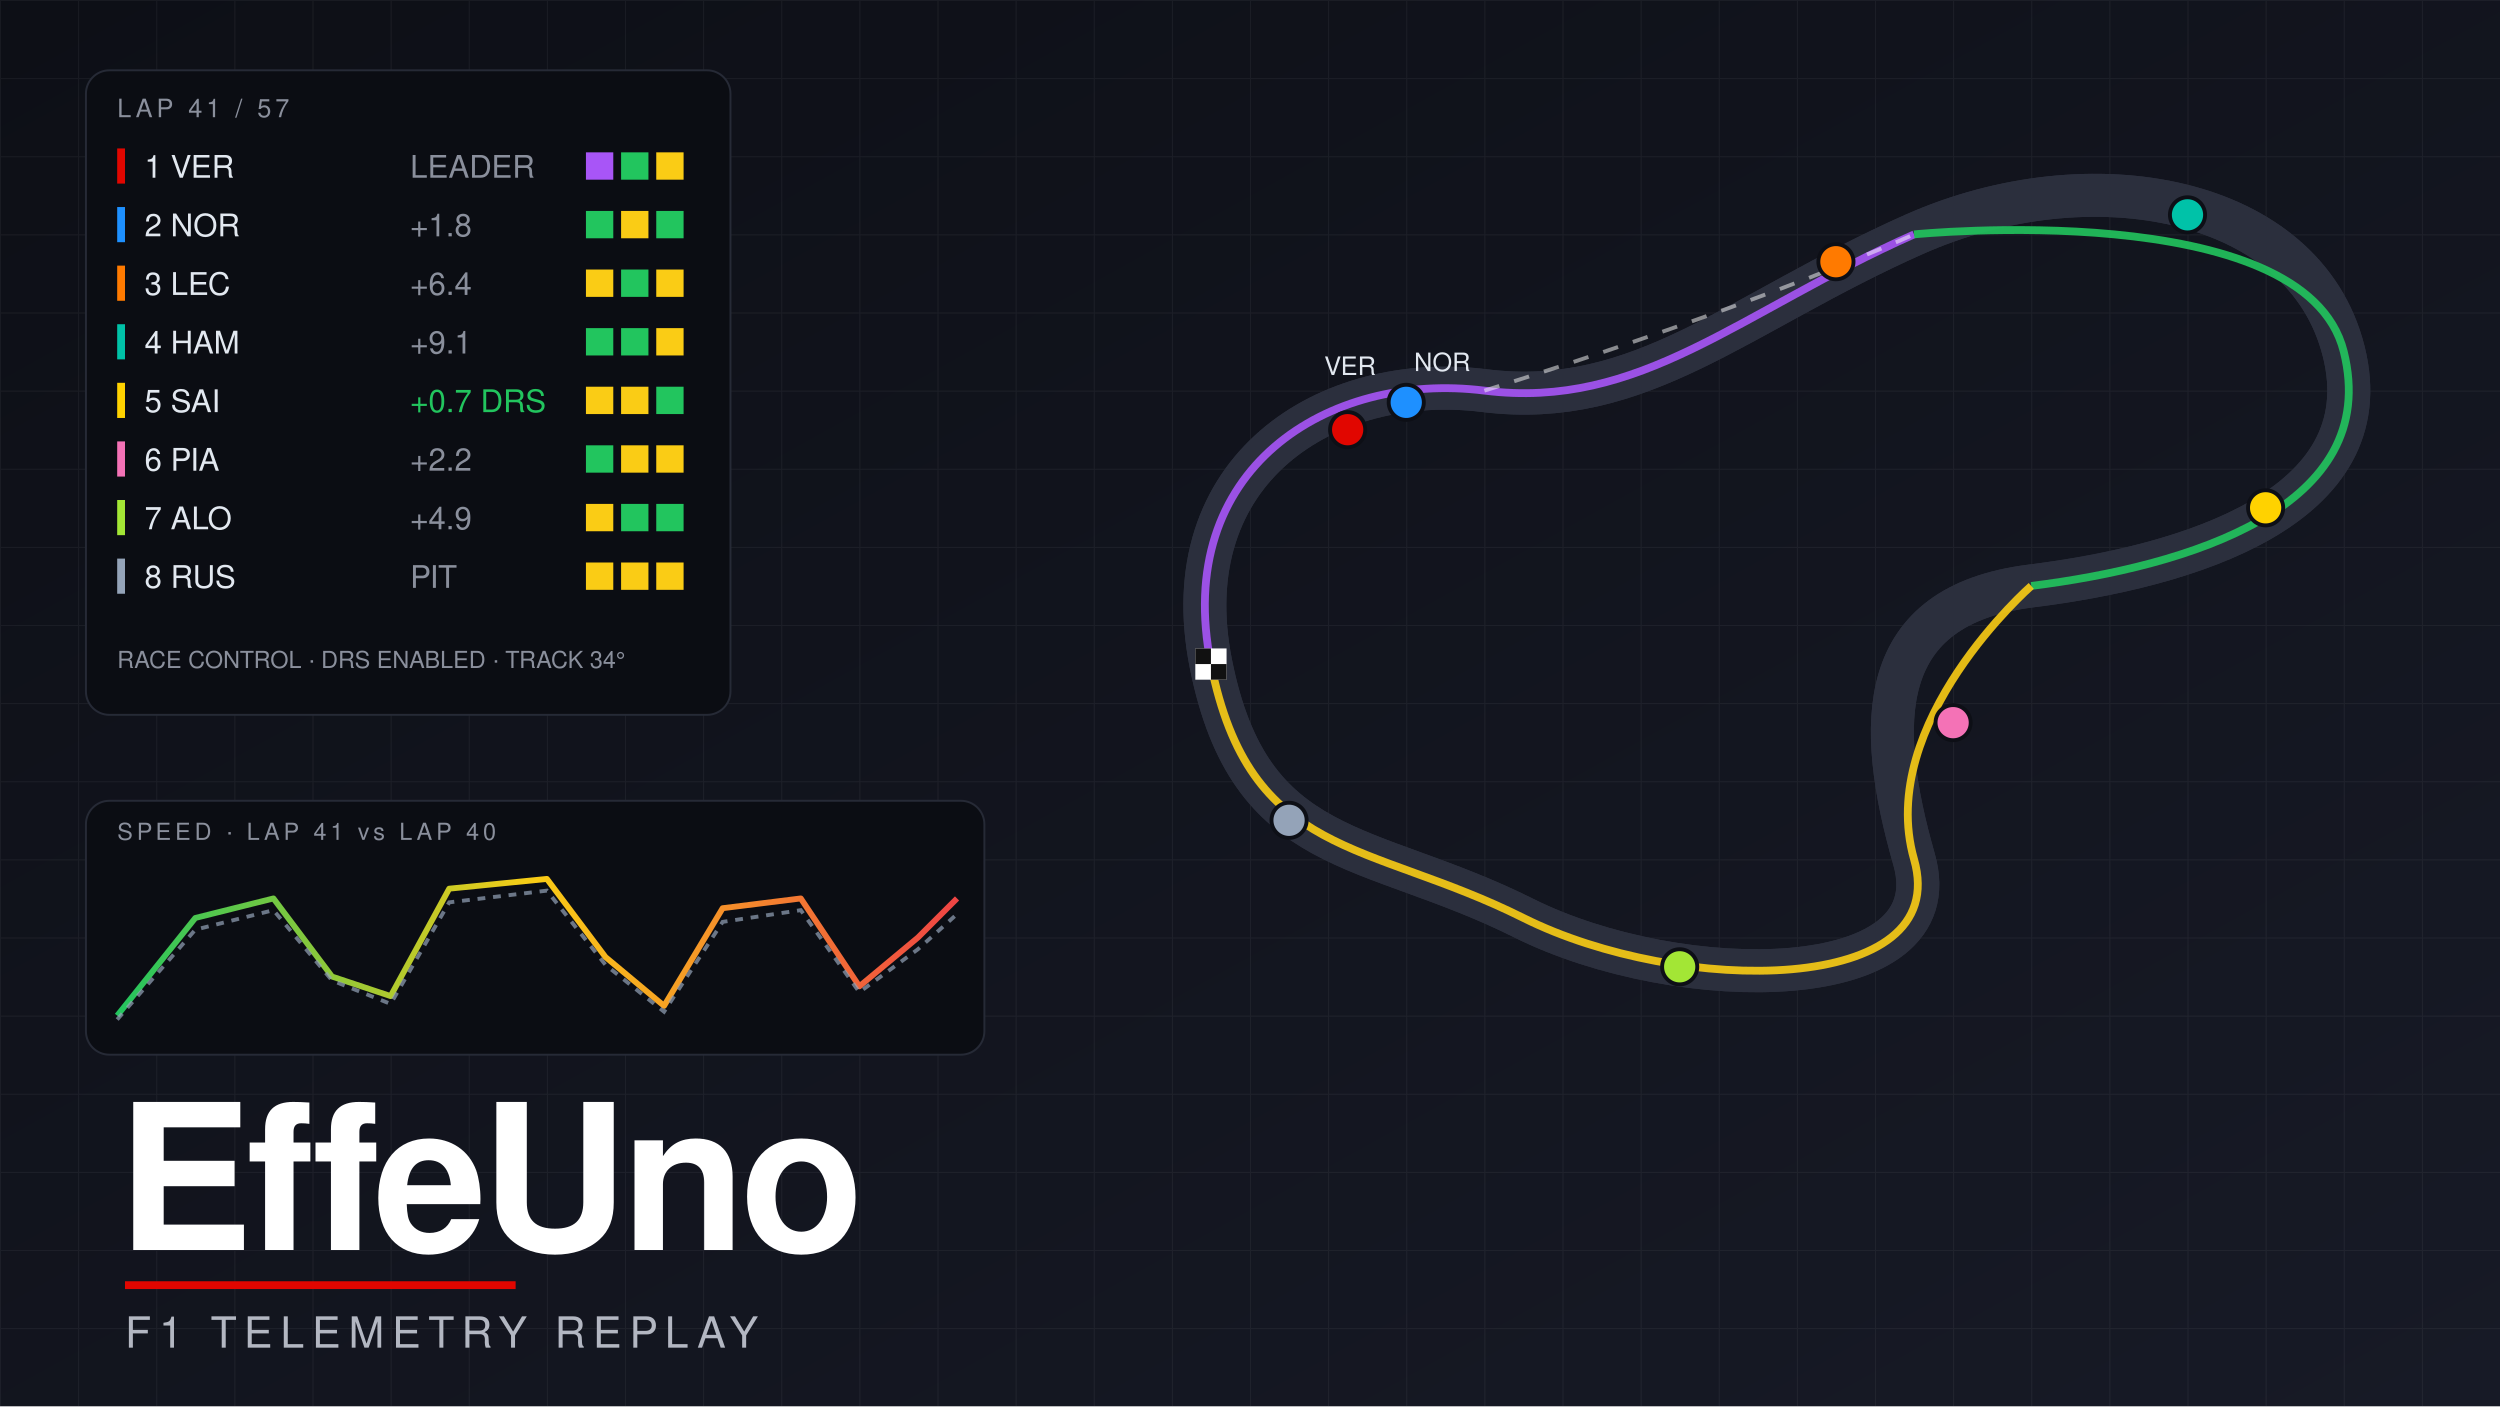
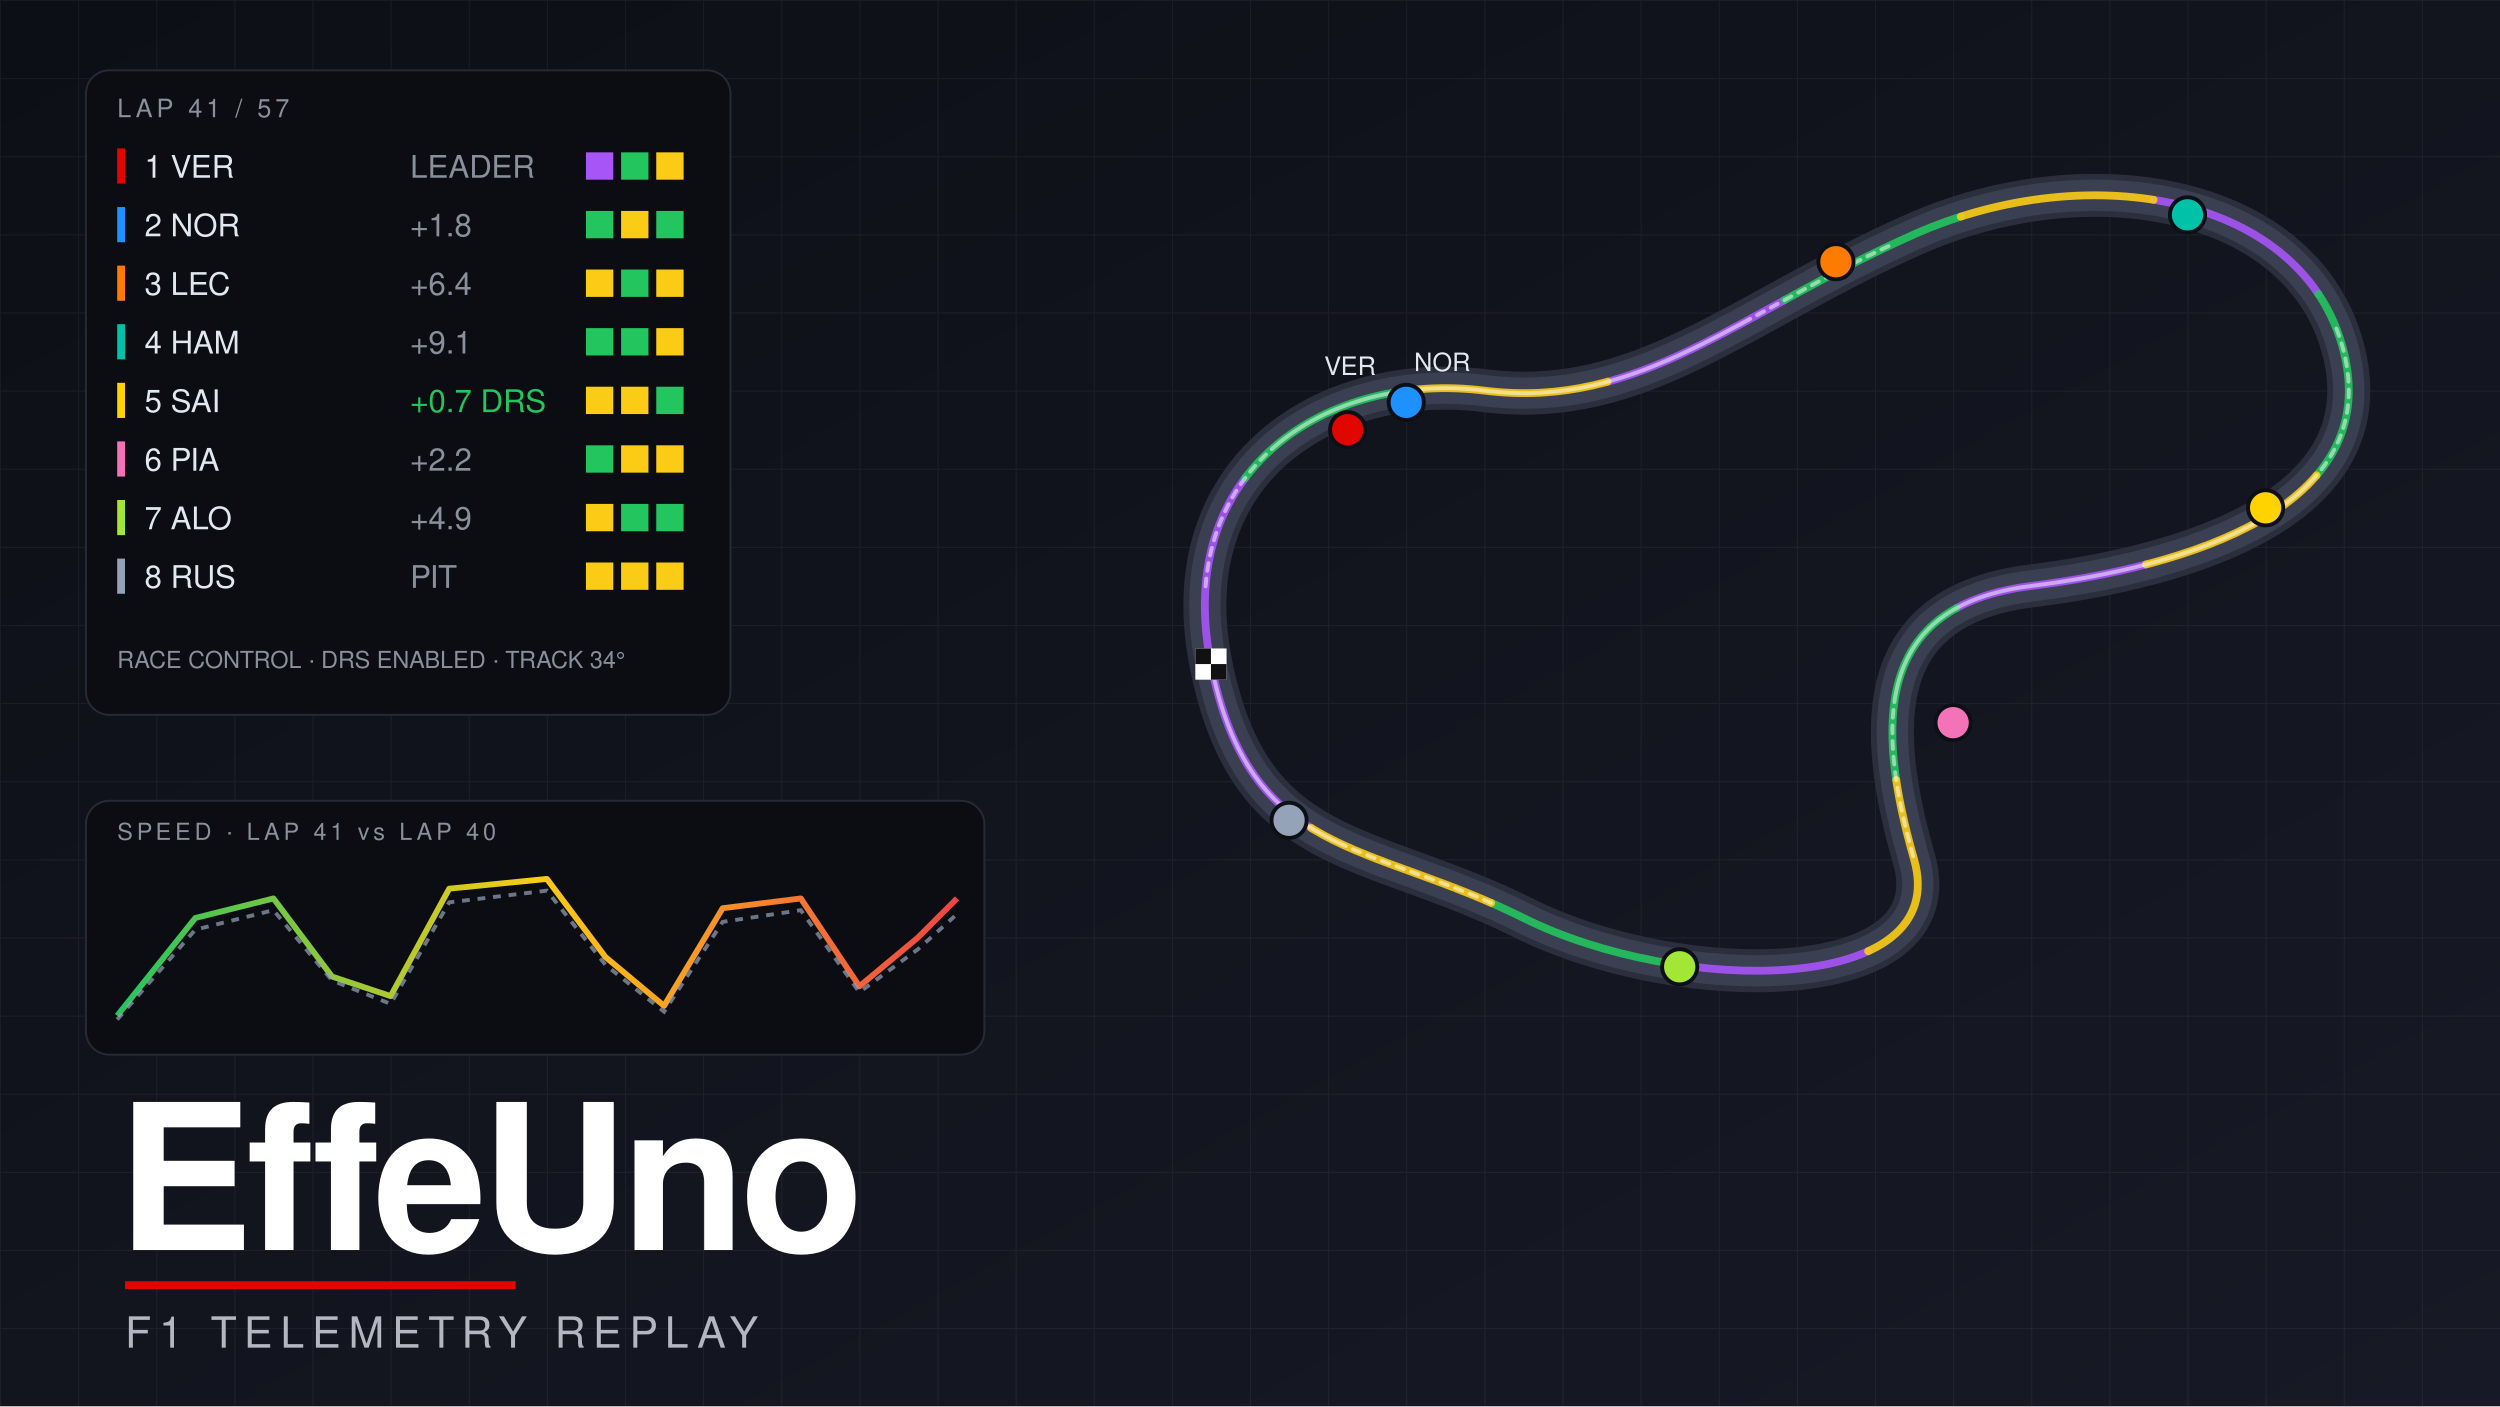
<svg xmlns="http://www.w3.org/2000/svg" viewBox="0 0 1280 720" width="1280" height="720">
  <defs>
    <pattern id="grid" width="40" height="40" patternUnits="userSpaceOnUse">
      <path d="M40 0H0V40" fill="none" stroke="#ffffff" stroke-opacity="0.05" />
    </pattern>
    <linearGradient id="bg" x1="0" y1="0" x2="1" y2="1">
      <stop offset="0" stop-color="#0d0f16" />
      <stop offset="1" stop-color="#171a26" />
    </linearGradient>
    <linearGradient id="speed" x1="0" y1="0" x2="1" y2="0">
      <stop offset="0" stop-color="#22c55e" />
      <stop offset="0.5" stop-color="#facc15" />
      <stop offset="1" stop-color="#ef4444" />
    </linearGradient>
  </defs>
  <rect width="1280" height="720" fill="url(#bg)" />
  <rect width="1280" height="720" fill="url(#grid)" />
-   <g transform="translate(560 40)">
-     <path id="circuit" d="M60 300 C 40 200, 120 150, 200 160 S 330 120, 420 80 S 620 60, 640 140 S 560 250, 480 260 S 400 330, 420 400 S 300 470, 220 430 S 80 400, 60 300 Z" fill="none" stroke="#2b2f3d" stroke-width="22" stroke-linejoin="round" />
+   <g transform="translate(560 40)" fill="none" stroke-linejoin="round" stroke-linecap="round">
+     <defs>
+       <path id="circuit" pathLength="300" d="M60 300 C 40 200, 120 150, 200 160 S 330 120, 420 80 S 620 60, 640 140 S 560 250, 480 260 S 400 330, 420 400 S 300 470, 220 430 S 80 400, 60 300 Z" />
+     </defs>
+     <use href="#circuit" stroke="#2b2f3d" stroke-width="22" />
    <use href="#circuit" stroke="#3a3f52" stroke-width="16" />
-     <path d="M60 300 C 40 200, 120 150, 200 160 S 330 120, 420 80" fill="none" stroke="#a855f7" stroke-width="4" stroke-opacity="0.9" />
-     <path d="M420 80 S 620 60, 640 140 S 560 250, 480 260" fill="none" stroke="#22c55e" stroke-width="4" stroke-opacity="0.9" />
-     <path d="M480 260 S 400 330, 420 400 S 300 470, 220 430 S 80 400, 60 300" fill="none" stroke="#facc15" stroke-width="4" stroke-opacity="0.9" />
-     <path d="M200 160 S 330 120, 420 80" fill="none" stroke="#ffffff" stroke-width="2" stroke-dasharray="8 8" opacity="0.5" />
+     <use href="#circuit" stroke="#a855f7" stroke-width="4" stroke-opacity="0.9" stroke-dasharray="100 200" stroke-dashoffset="0" />
+     <use href="#circuit" stroke="#22c55e" stroke-width="4" stroke-opacity="0.9" stroke-dasharray="100 200" stroke-dashoffset="-100" />
+     <use href="#circuit" stroke="#facc15" stroke-width="4" stroke-opacity="0.9" stroke-dasharray="100 200" stroke-dashoffset="-200" />
+     <use href="#circuit" stroke="#ffffff" stroke-width="2" stroke-dasharray="4 4 4 4 4 4 4 4 4 4 4 4 4 4 4 4 4 4 4 4 260" stroke-dashoffset="-40" opacity="0.5" />
    <rect x="52" y="292" width="16" height="16" fill="#ffffff" />
    <rect x="52" y="292" width="8" height="8" fill="#111" />
    <rect x="60" y="300" width="8" height="8" fill="#111" />
    <g stroke="#0d0f16" stroke-width="2">
      <circle cx="130" cy="180" r="9" fill="#e10600" />
      <circle cx="160" cy="166" r="9" fill="#1e90ff" />
      <circle cx="380" cy="94" r="9" fill="#ff7a00" />
      <circle cx="560" cy="70" r="9" fill="#00c2a8" />
      <circle cx="600" cy="220" r="9" fill="#ffd200" />
      <circle cx="440" cy="330" r="9" fill="#f472b6" />
      <circle cx="300" cy="455" r="9" fill="#a3e635" />
      <circle cx="100" cy="380" r="9" fill="#94a3b8" />
    </g>
    <text x="118" y="152" font-family="Segoe UI, Helvetica, Arial, sans-serif" font-size="13" fill="#e2e8f0">VER</text>
    <text x="164" y="150" font-family="Segoe UI, Helvetica, Arial, sans-serif" font-size="13" fill="#e2e8f0">NOR</text>
  </g>
  <g transform="translate(60 60)" font-family="Segoe UI, Helvetica, Arial, sans-serif" font-size="16" fill="#e2e8f0">
    <rect x="-16" y="-24" width="330" height="330" rx="12" fill="#0b0d13" stroke="#262a36" />
    <text x="0" y="0" font-size="13" fill="#8a8f9c" letter-spacing="2">LAP 41 / 57</text>
    <g>
      <rect x="0" y="16" width="4" height="18" fill="#e10600" />
      <text x="14" y="31">1  VER</text>
      <text x="150" y="31" fill="#8a8f9c">LEADER</text>
      <rect x="240" y="18" width="14" height="14" fill="#a855f7" />
      <rect x="258" y="18" width="14" height="14" fill="#22c55e" />
      <rect x="276" y="18" width="14" height="14" fill="#facc15" />
      <rect x="0" y="46" width="4" height="18" fill="#1e90ff" />
      <text x="14" y="61">2  NOR</text>
      <text x="150" y="61" fill="#8a8f9c">+1.8</text>
      <rect x="240" y="48" width="14" height="14" fill="#22c55e" />
      <rect x="258" y="48" width="14" height="14" fill="#facc15" />
      <rect x="276" y="48" width="14" height="14" fill="#22c55e" />
      <rect x="0" y="76" width="4" height="18" fill="#ff7a00" />
      <text x="14" y="91">3  LEC</text>
      <text x="150" y="91" fill="#8a8f9c">+6.4</text>
      <rect x="240" y="78" width="14" height="14" fill="#facc15" />
      <rect x="258" y="78" width="14" height="14" fill="#22c55e" />
      <rect x="276" y="78" width="14" height="14" fill="#facc15" />
      <rect x="0" y="106" width="4" height="18" fill="#00c2a8" />
      <text x="14" y="121">4  HAM</text>
      <text x="150" y="121" fill="#8a8f9c">+9.1</text>
      <rect x="240" y="108" width="14" height="14" fill="#22c55e" />
      <rect x="258" y="108" width="14" height="14" fill="#22c55e" />
      <rect x="276" y="108" width="14" height="14" fill="#facc15" />
      <rect x="0" y="136" width="4" height="18" fill="#ffd200" />
      <text x="14" y="151">5  SAI</text>
      <text x="150" y="151" fill="#22c55e">+0.7 DRS</text>
      <rect x="240" y="138" width="14" height="14" fill="#facc15" />
      <rect x="258" y="138" width="14" height="14" fill="#facc15" />
      <rect x="276" y="138" width="14" height="14" fill="#22c55e" />
      <rect x="0" y="166" width="4" height="18" fill="#f472b6" />
      <text x="14" y="181">6  PIA</text>
      <text x="150" y="181" fill="#8a8f9c">+2.2</text>
      <rect x="240" y="168" width="14" height="14" fill="#22c55e" />
      <rect x="258" y="168" width="14" height="14" fill="#facc15" />
      <rect x="276" y="168" width="14" height="14" fill="#facc15" />
      <rect x="0" y="196" width="4" height="18" fill="#a3e635" />
      <text x="14" y="211">7  ALO</text>
      <text x="150" y="211" fill="#8a8f9c">+4.9</text>
      <rect x="240" y="198" width="14" height="14" fill="#facc15" />
      <rect x="258" y="198" width="14" height="14" fill="#22c55e" />
      <rect x="276" y="198" width="14" height="14" fill="#22c55e" />
      <rect x="0" y="226" width="4" height="18" fill="#94a3b8" />
      <text x="14" y="241">8  RUS</text>
      <text x="150" y="241" fill="#8a8f9c">PIT</text>
      <rect x="240" y="228" width="14" height="14" fill="#facc15" />
      <rect x="258" y="228" width="14" height="14" fill="#facc15" />
      <rect x="276" y="228" width="14" height="14" fill="#facc15" />
    </g>
    <text x="0" y="282" font-size="12" fill="#8a8f9c">RACE CONTROL · DRS ENABLED · TRACK 34°</text>
  </g>
  <g transform="translate(60 430)">
    <rect x="-16" y="-20" width="460" height="130" rx="12" fill="#0b0d13" stroke="#262a36" />
    <text x="0" y="0" font-family="Segoe UI, Helvetica, Arial, sans-serif" font-size="12" fill="#8a8f9c" letter-spacing="2">SPEED · LAP 41 vs LAP 40</text>
    <polyline points="0,90 40,40 80,30 110,70 140,80 170,25 220,20 250,60 280,85 310,35 350,30 380,75 410,50 430,30" fill="none" stroke="url(#speed)" stroke-width="3" stroke-linejoin="round" />
    <polyline points="0,92 40,46 80,36 110,72 140,84 170,32 220,26 250,64 280,88 310,42 350,36 380,78 410,56 430,38" fill="none" stroke="#94a3b8" stroke-width="2" stroke-dasharray="4 4" opacity="0.7" />
  </g>
  <g font-family="Segoe UI, Helvetica, Arial, sans-serif">
    <text x="60" y="640" font-size="104" font-weight="800" fill="#ffffff" letter-spacing="-3">EffeUno</text>
    <rect x="64" y="656" width="200" height="4" fill="#e10600" />
    <text x="64" y="690" font-size="22" fill="#b3b7c2" letter-spacing="4">F1 TELEMETRY REPLAY</text>
  </g>
</svg>
